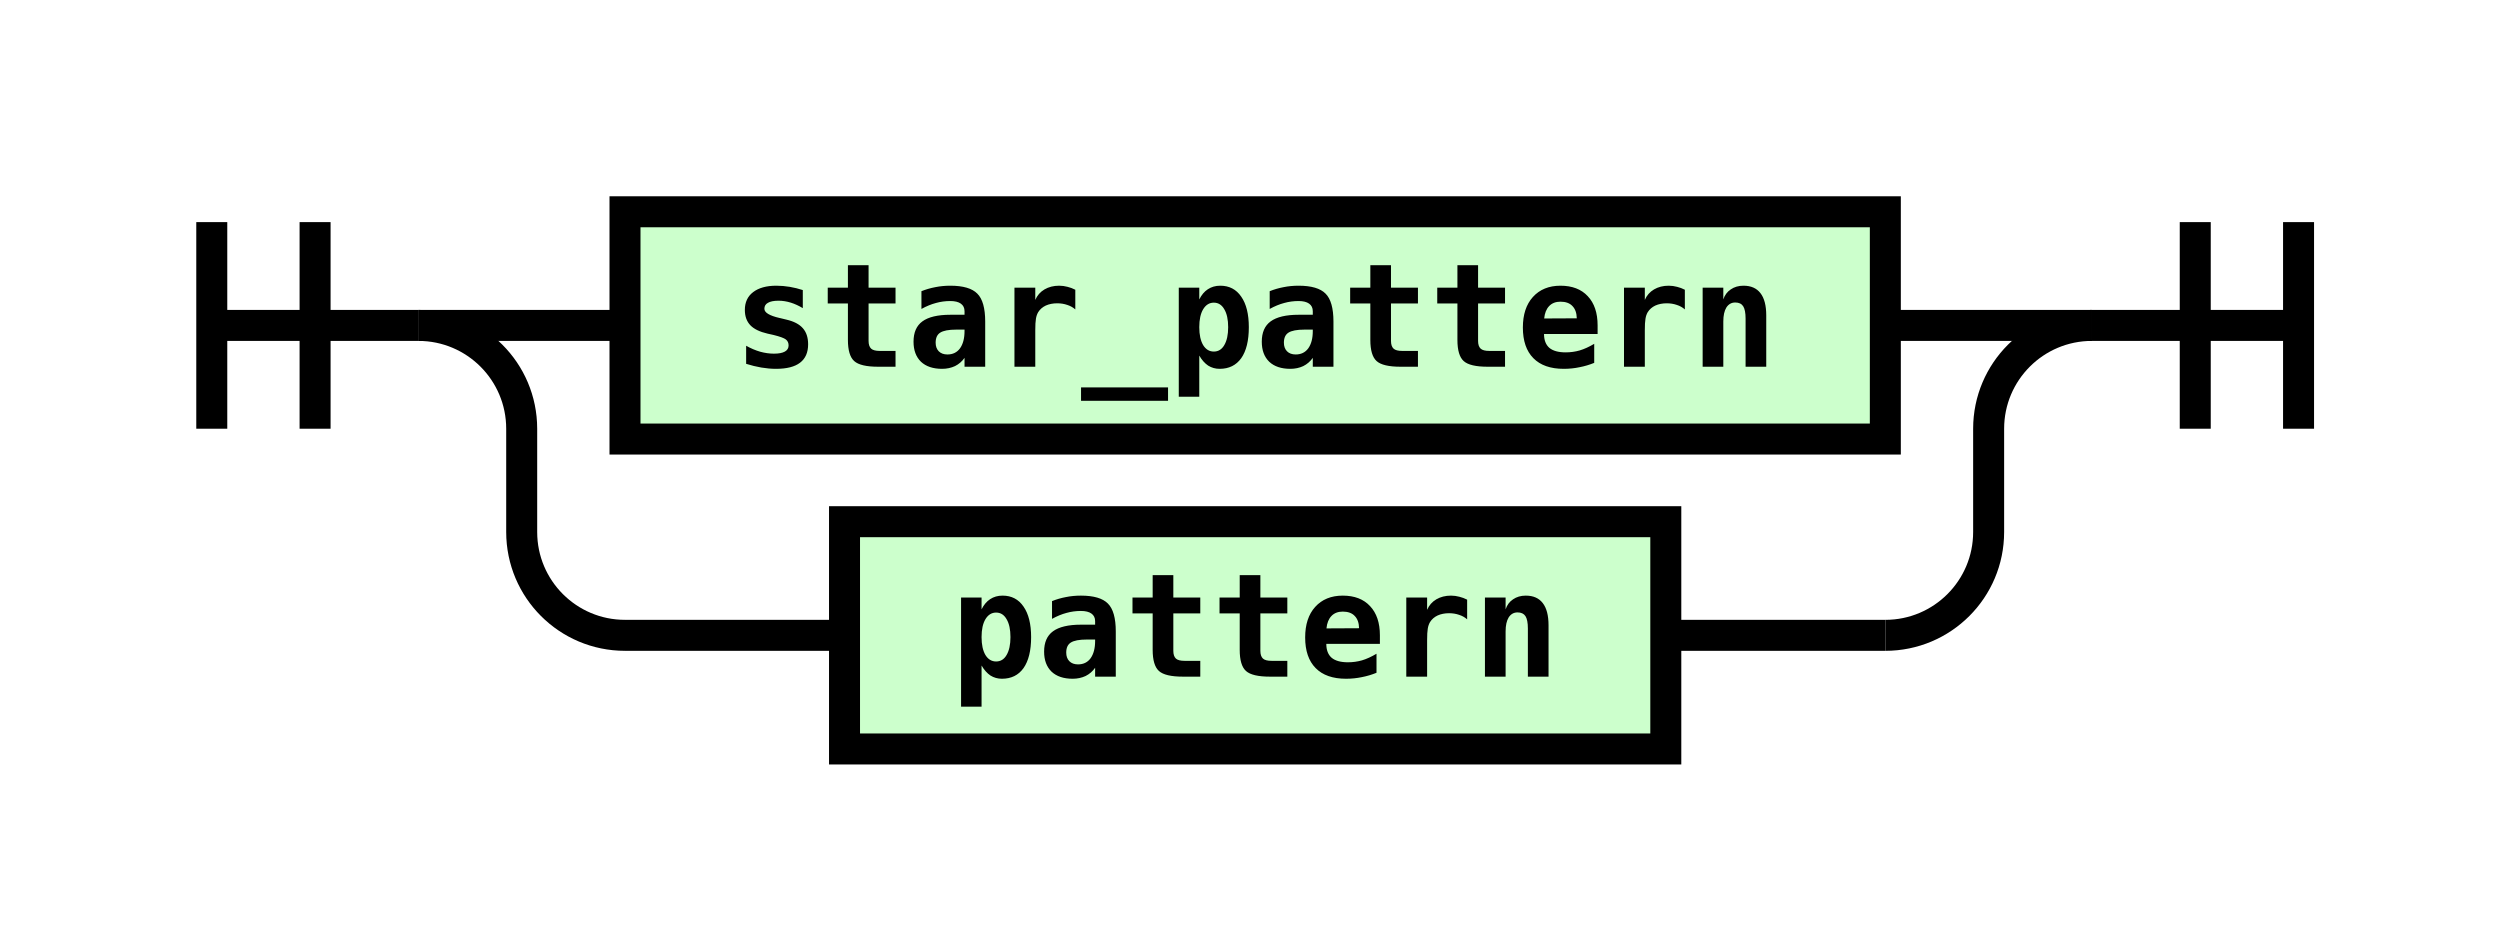
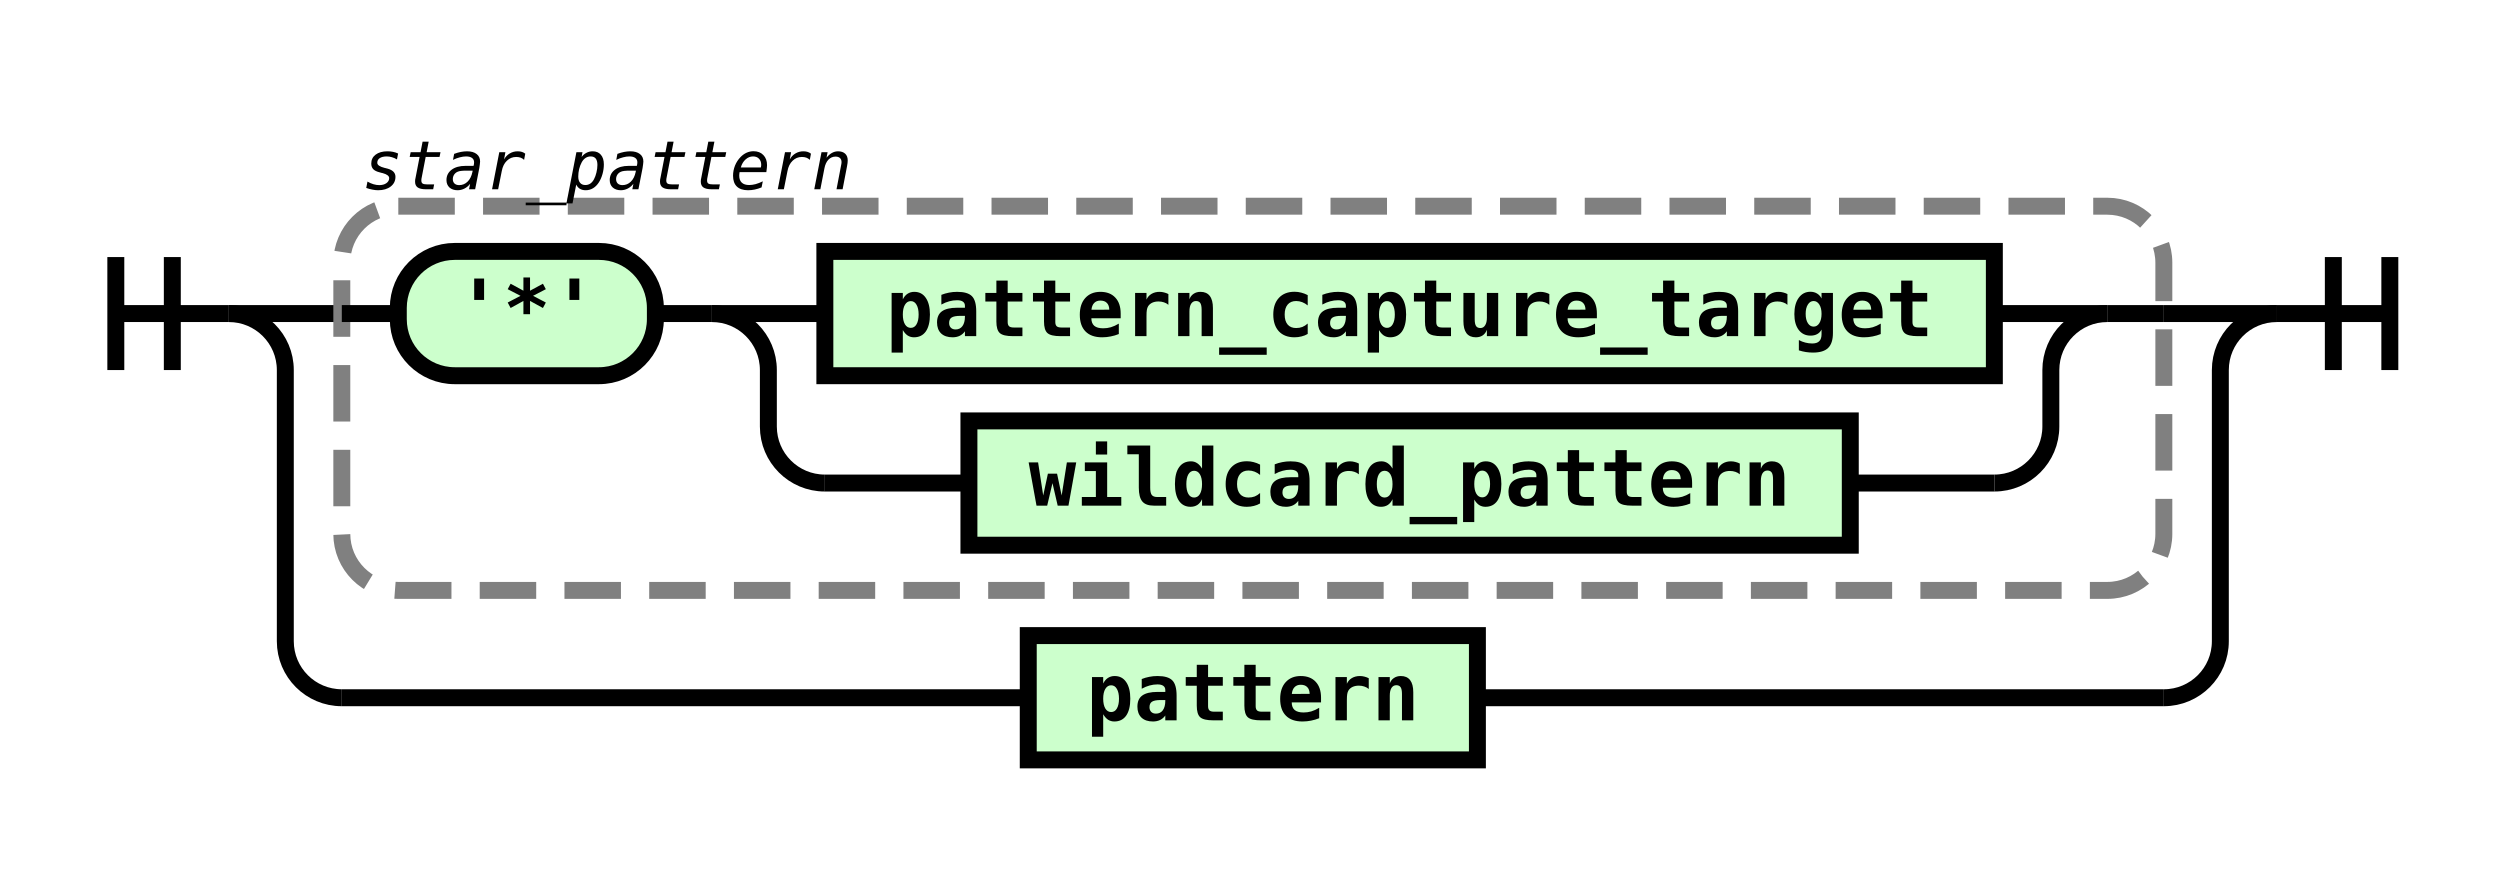
- <svg xmlns="http://www.w3.org/2000/svg" class="railroad-diagram" height="92" viewBox="0 0 242.0 92" width="242.0">
+ <svg xmlns="http://www.w3.org/2000/svg" class="railroad-diagram" height="154" viewBox="0 0 442.5 154" width="442.5">
  <g transform="translate(.5 .5)">
    <g>
-       <path d="M20 21v20m10 -20v20m-10 -10h20" />
+       <path d="M20 45v20m10 -20v20m-10 -10h20" />
    </g>
    <g>
-       <path d="M40 31h0.0" />
-       <path d="M202.0 31h0.0" />
-       <path d="M40.0 31h20" />
+       <path d="M40 55h0.0" />
+       <path d="M402.5 55h0.0" />
+       <path d="M40.0 55h20" />
+       <g>
+         <path d="M60.0 55h0.0" />
+         <path d="M382.5 55h0.0" />
+         <rect class="group-box" height="68" rx="10" ry="10" width="322.5" x="60" y="36" />
+         <g>
+           <path d="M60.0 55h10.0" />
+           <path d="M372.5 55h10.0" />
+           <g class="terminal ">
+             <path d="M70.0 55h0.0" />
+             <path d="M115.5 55h0.0" />
+             <rect height="22" rx="10" ry="10" width="45.5" x="70" y="44" />
+             <text x="92.75" y="59">'*'</text>
+           </g>
+           <path d="M115.5 55h10" />
+           <g>
+             <path d="M125.5 55h0.0" />
+             <path d="M372.5 55h0.0" />
+             <path d="M125.5 55h20" />
+             <g class="non-terminal ">
+               <path d="M145.5 55h0.0" />
+               <path d="M352.5 55h0.0" />
+               <rect height="22" width="207" x="145.5" y="44" />
+               <text x="249" y="59">pattern_capture_target</text>
+             </g>
+             <path d="M352.5 55h20" />
+             <path d="M125.5 55a10 10 0 0 1 10 10v10a10 10 0 0 0 10 10" />
+             <g class="non-terminal ">
+               <path d="M145.5 85h25.5" />
+               <path d="M327.0 85h25.5" />
+               <rect height="22" width="156" x="171" y="74" />
+               <text x="249" y="89">wildcard_pattern</text>
+             </g>
+             <path d="M352.5 85a10 10 0 0 0 10 -10v-10a10 10 0 0 1 10 -10" />
+           </g>
+         </g>
+         <g class="non-terminal ">
+           <path d="M60.0 28h0.0" />
+           <path d="M154.0 28h0.0" />
+           <text class="comment" x="107" y="33">star_pattern</text>
+         </g>
+       </g>
+       <path d="M382.5 55h20" />
+       <path d="M40.0 55a10 10 0 0 1 10 10v48a10 10 0 0 0 10 10" />
      <g class="non-terminal ">
-         <path d="M60.0 31h0.0" />
-         <path d="M182.0 31h0.0" />
-         <rect height="22" width="122" x="60" y="20" />
-         <text x="121" y="35">star_pattern</text>
+         <path d="M60.0 123h121.5" />
+         <path d="M261.0 123h121.5" />
+         <rect height="22" width="79.5" x="181.5" y="112" />
+         <text x="221.25" y="127">pattern</text>
      </g>
-       <path d="M182.0 31h20" />
-       <path d="M40.0 31a10 10 0 0 1 10 10v10a10 10 0 0 0 10 10" />
-       <g class="non-terminal ">
-         <path d="M60.0 61h21.25" />
-         <path d="M160.75 61h21.25" />
-         <rect height="22" width="79.5" x="81.25" y="50" />
-         <text x="121" y="65">pattern</text>
-       </g>
-       <path d="M182.0 61a10 10 0 0 0 10 -10v-10a10 10 0 0 1 10 -10" />
+       <path d="M382.5 123a10 10 0 0 0 10 -10v-48a10 10 0 0 1 10 -10" />
    </g>
-     <path d="M 202.0 31 h 20 m -10 -10 v 20 m 10 -20 v 20" />
+     <path d="M 402.5 55 h 20 m -10 -10 v 20 m 10 -20 v 20" />
  </g>
  <style>/*  */
	svg.railroad-diagram {
		background-color:hsl(30,20%,95%);
	}
	svg.railroad-diagram path {
		stroke-width:3;
		stroke:black;
		fill:rgba(0,0,0,0);
	}
	svg.railroad-diagram text {
		font:bold 14px monospace;
		text-anchor:middle;
	}
	svg.railroad-diagram text.label{
		text-anchor:start;
	}
	svg.railroad-diagram text.comment{
		font:italic 12px monospace;
	}
	svg.railroad-diagram rect{
		stroke-width:3;
		stroke:black;
		fill:hsl(120,100%,90%);
	}
	svg.railroad-diagram rect.group-box {
		stroke: gray;
		stroke-dasharray: 10 5;
		fill: none;
	}

/*  */
</style>
</svg>
